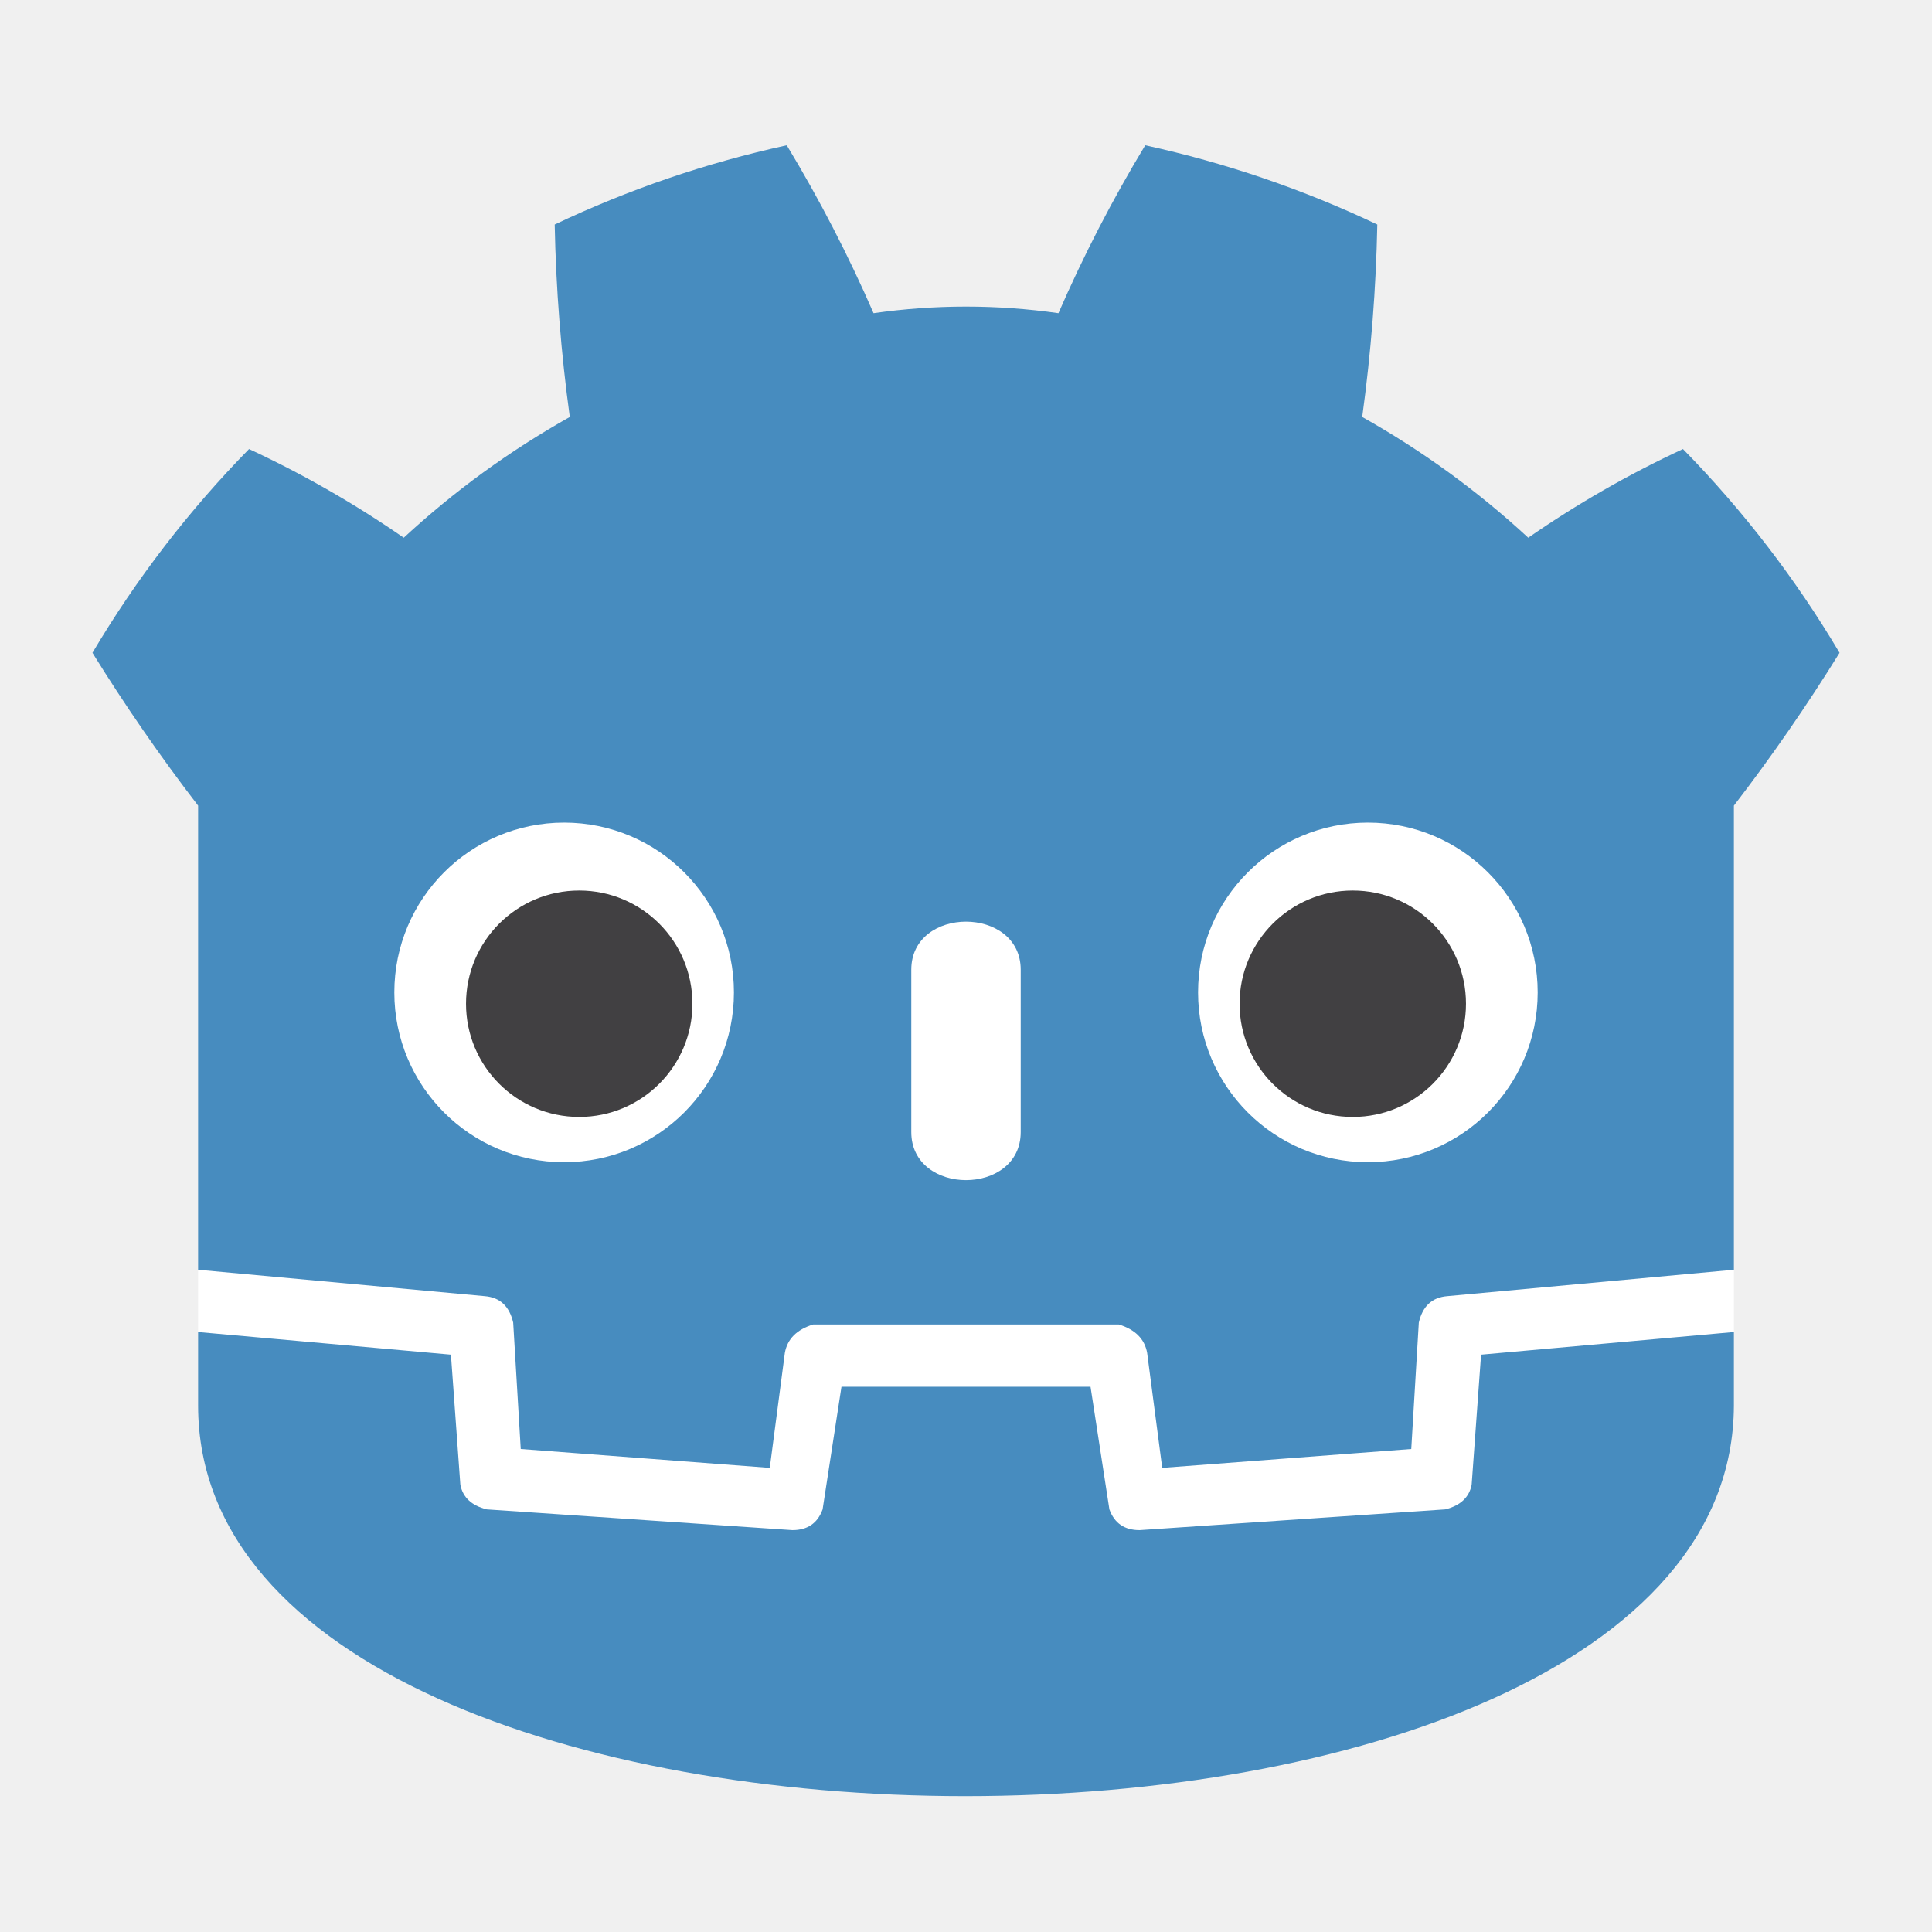
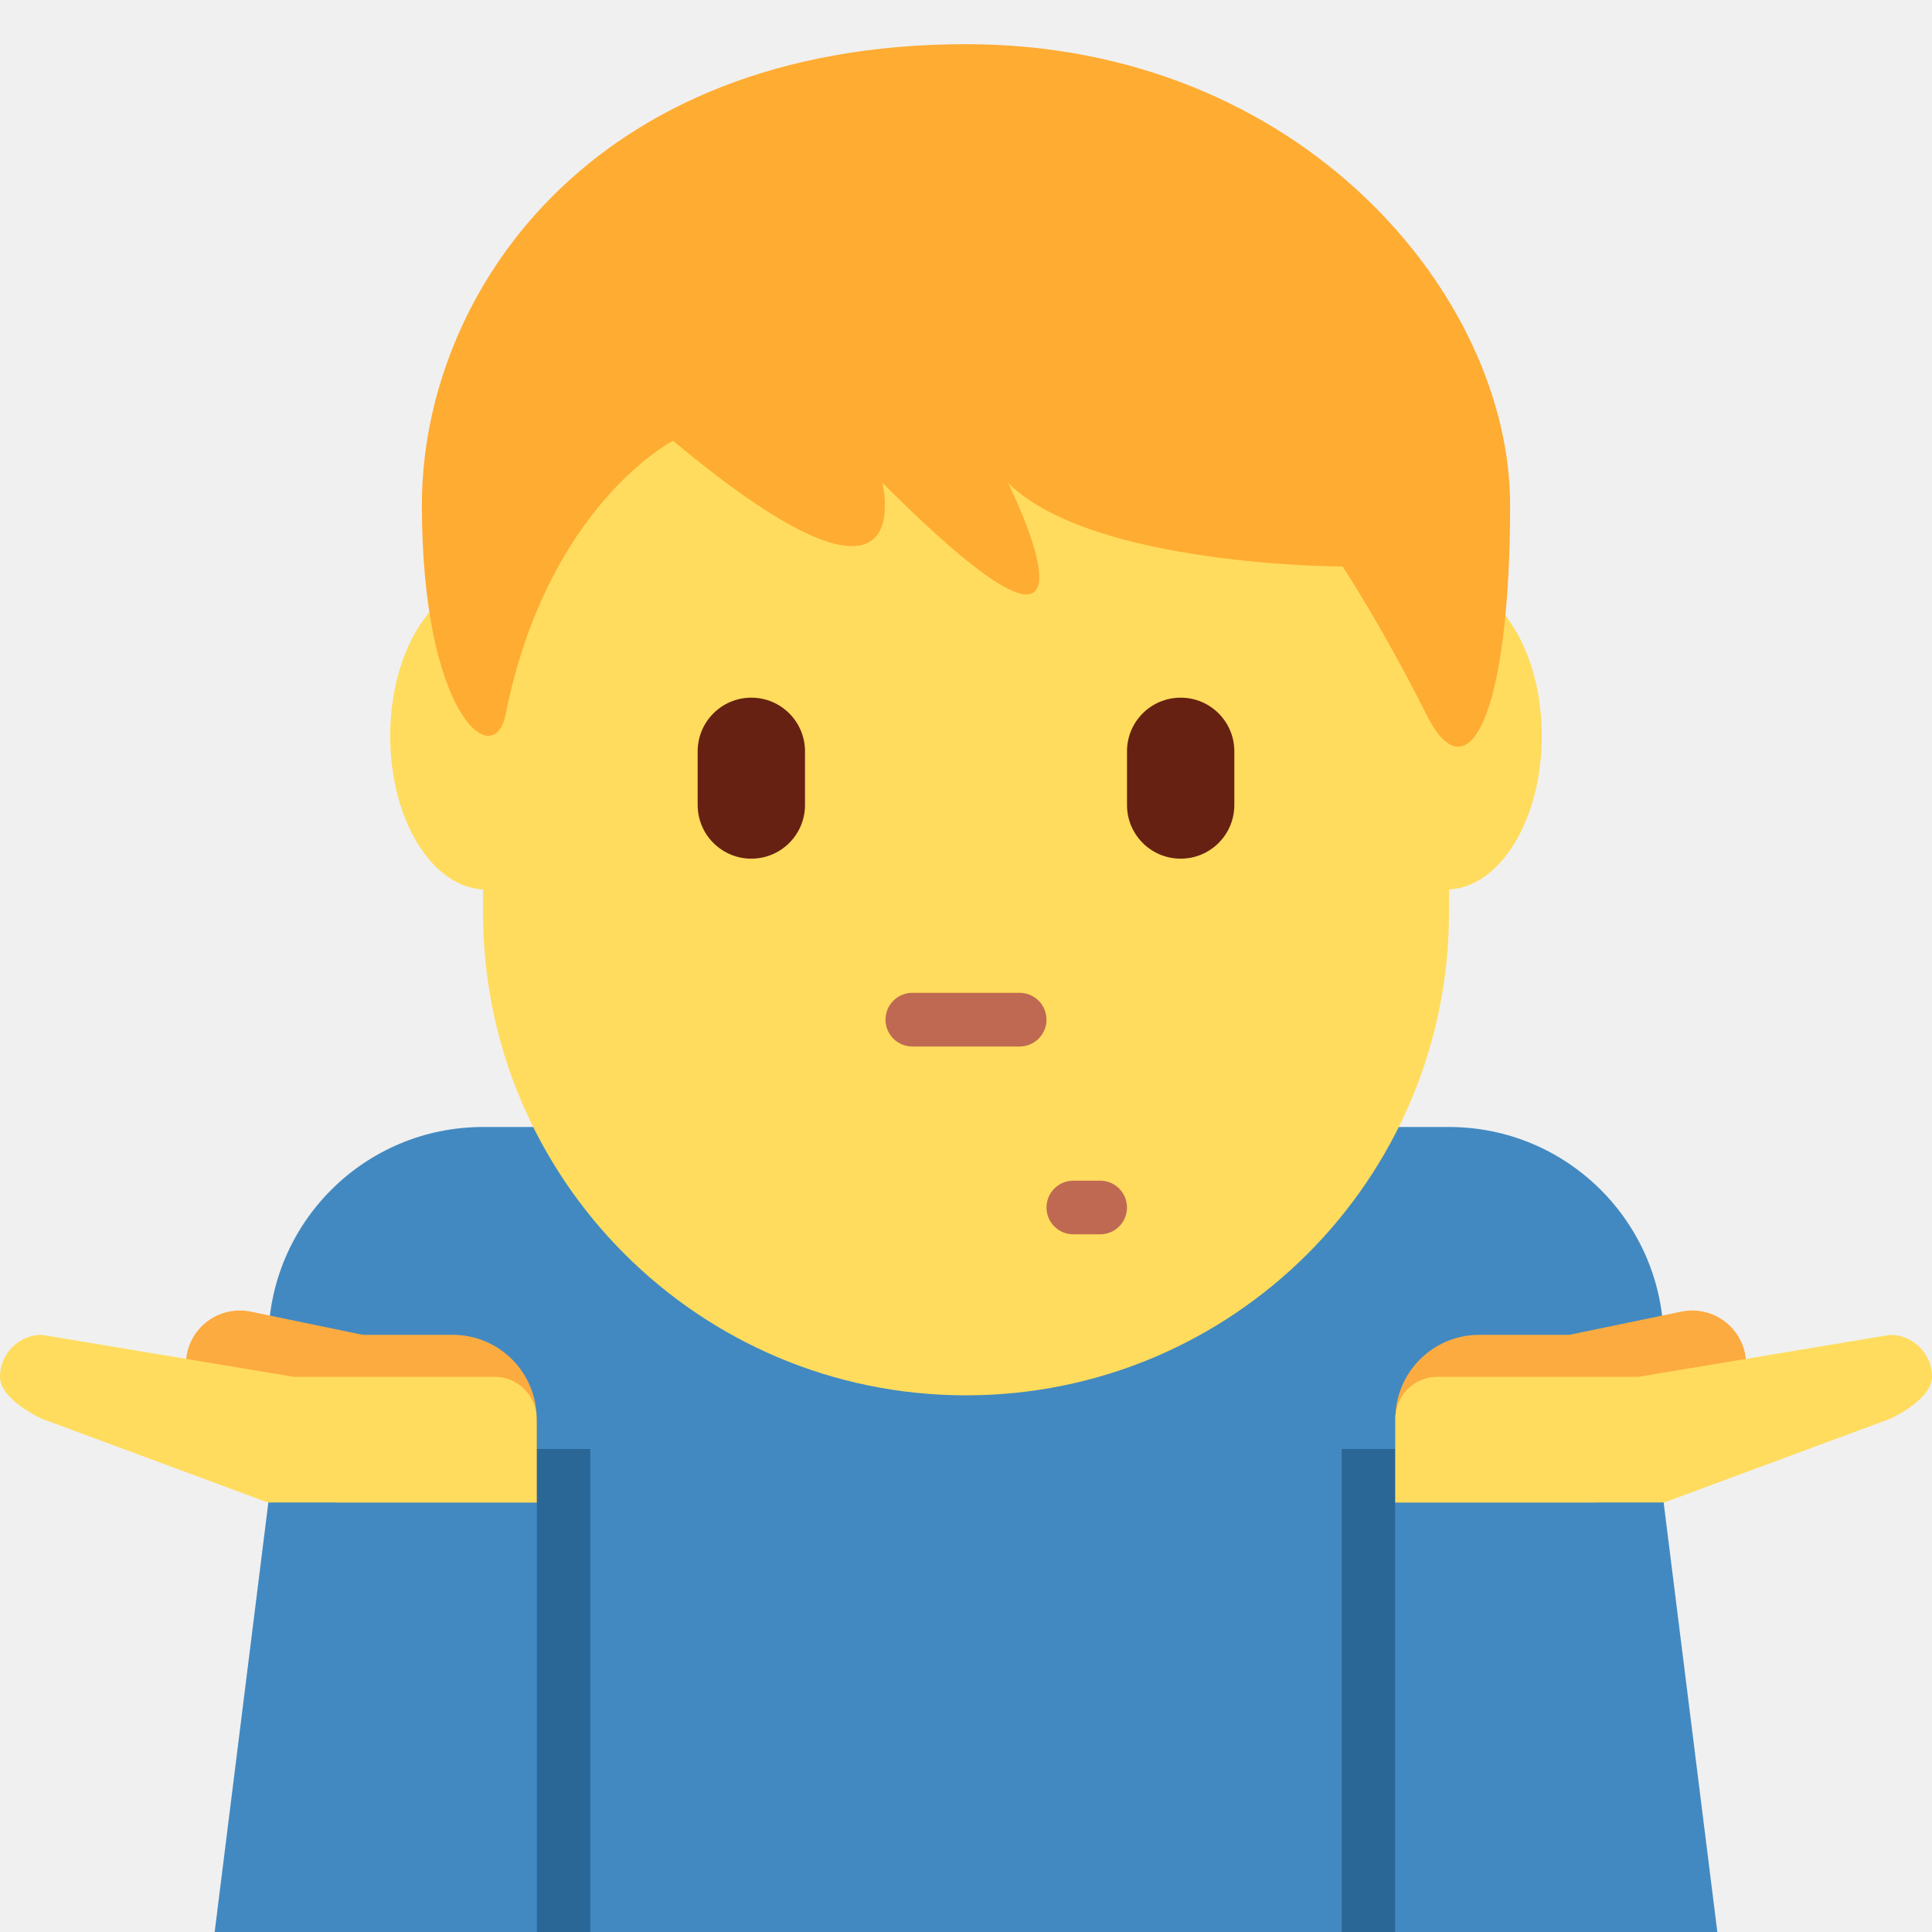
- <svg xmlns="http://www.w3.org/2000/svg" width="1024" height="1024">
-   <g fill="#fff">
-     <path d="M105 673v33q407 354 814 0v-33z" />
-     <path fill="#478cbf" d="m105 673 152 14q12 1 15 14l4 67 132 10 8-61q2-11 15-15h162q13 4 15 15l8 61 132-10 4-67q3-13 15-14l152-14V427q30-39 56-81-35-59-83-108-43 20-82 47-40-37-88-64 7-51 8-102-59-28-123-42-26 43-46 89-49-7-98 0-20-46-46-89-64 14-123 42 1 51 8 102-48 27-88 64-39-27-82-47-48 49-83 108 26 42 56 81zm0 33v39c0 276 813 276 814 0v-39l-134 12-5 69q-2 10-14 13l-162 11q-12 0-16-11l-10-65H446l-10 65q-4 11-16 11l-162-11q-12-3-14-13l-5-69z" />
-     <path d="M483 600c0 34 58 34 58 0v-86c0-34-58-34-58 0z" />
-     <circle cx="725" cy="526" r="90" />
-     <circle cx="299" cy="526" r="90" />
-   </g>
-   <g fill="#414042">
-     <circle cx="307" cy="532" r="60" />
-     <circle cx="717" cy="532" r="60" />
-   </g>
+ <svg xmlns="http://www.w3.org/2000/svg" viewBox="0 0 36 36">
+   <path fill="#4289C1" d="M27 21H9c-2.209 0-4 1.791-4 4v11h26V25c0-2.209-1.791-4-4-4z" />
+   <path fill="#2A6797" d="M10 27h1v9h-1z" />
+   <path fill="#FCAB40" d="M4.702 26.495l-.283-.059h-.511c0-.058.023-.112.035-.169-.348-.215-.546-.625-.458-1.048.112-.542.643-.89 1.186-.779l2.091.433h1.676c.863 0 1.562.7 1.562 1.564V28H6.253s-1.481-.669-1.551-1.505z" />
+   <path fill="#FFDC5D" d="M0 25.655c0-.432.35-.782.781-.782l4.69.782h3.747c.432 0 .781.351.781.781V28H5L.781 26.437S0 26.087 0 25.655z" />
+   <path fill="#4289C1" d="M4 36h6v-8H5z" />
+   <path fill="#2A6797" d="M25 27h1v9h-1z" />
+   <path fill="#FCAB40" d="M31.298 26.495l.283-.059h.511c0-.058-.023-.112-.035-.169.348-.215.546-.625.458-1.048-.112-.542-.642-.89-1.185-.779l-2.091.433h-1.676c-.863 0-1.562.7-1.562 1.564V28h3.747c-.001 0 1.48-.669 1.55-1.505z" />
+   <path fill="#FFDC5D" d="M36 25.655c0-.432-.35-.782-.781-.782l-4.691.782h-3.747c-.432 0-.781.351-.781.781V28h5l4.219-1.563s.781-.35.781-.782z" />
+   <path fill="#4289C1" d="M32 36h-6v-8h5z" />
+   <path fill="#FFDC5D" d="M9 7v10c0 4.971 4.029 9 9 9s9-4.029 9-9V7H9z" />
+   <path fill="#FFDC5D" d="M10.847 13.715c0 1.58-.8 2.861-1.788 2.861s-1.788-1.281-1.788-2.861c0-1.58.801-2.861 1.788-2.861s1.788 1.281 1.788 2.861zm17.882 0c0 1.58-.8 2.861-1.788 2.861s-1.788-1.281-1.788-2.861c0-1.58.8-2.861 1.788-2.861s1.788 1.281 1.788 2.861z" />
+   <path fill="#FFAC33" d="M18 .823c-7.019 0-10.139 4.684-10.139 8.588 0 3.903 1.343 4.986 1.56 3.903.78-3.903 3.12-5.101 3.12-5.101 4.68 3.904 3.9.781 3.9.781 4.679 4.684 2.34 0 2.34 0 1.56 1.562 6.239 1.562 6.239 1.562s.78 1.198 1.559 2.759c.78 1.562 1.56 0 1.56-3.903 0-3.905-3.9-8.589-10.139-8.589z" />
+   <path fill="#BF6952" d="M19 19.5h-2c-.276 0-.5-.224-.5-.5s.224-.5.5-.5h2c.276 0 .5.224.5.5s-.224.5-.5.5zm1.5 3.5H20c-.276 0-.5-.224-.5-.5s.224-.5.5-.5h.5c.276 0 .5.224.5.5s-.224.5-.5.5z" />
+   <path fill="#662113" d="M14 16c-.552 0-1-.448-1-1v-1c0-.552.448-1 1-1s1 .448 1 1v1c0 .552-.448 1-1 1zm8 0c-.553 0-1-.448-1-1v-1c0-.552.447-1 1-1s1 .448 1 1v1c0 .552-.447 1-1 1z" />
</svg>
